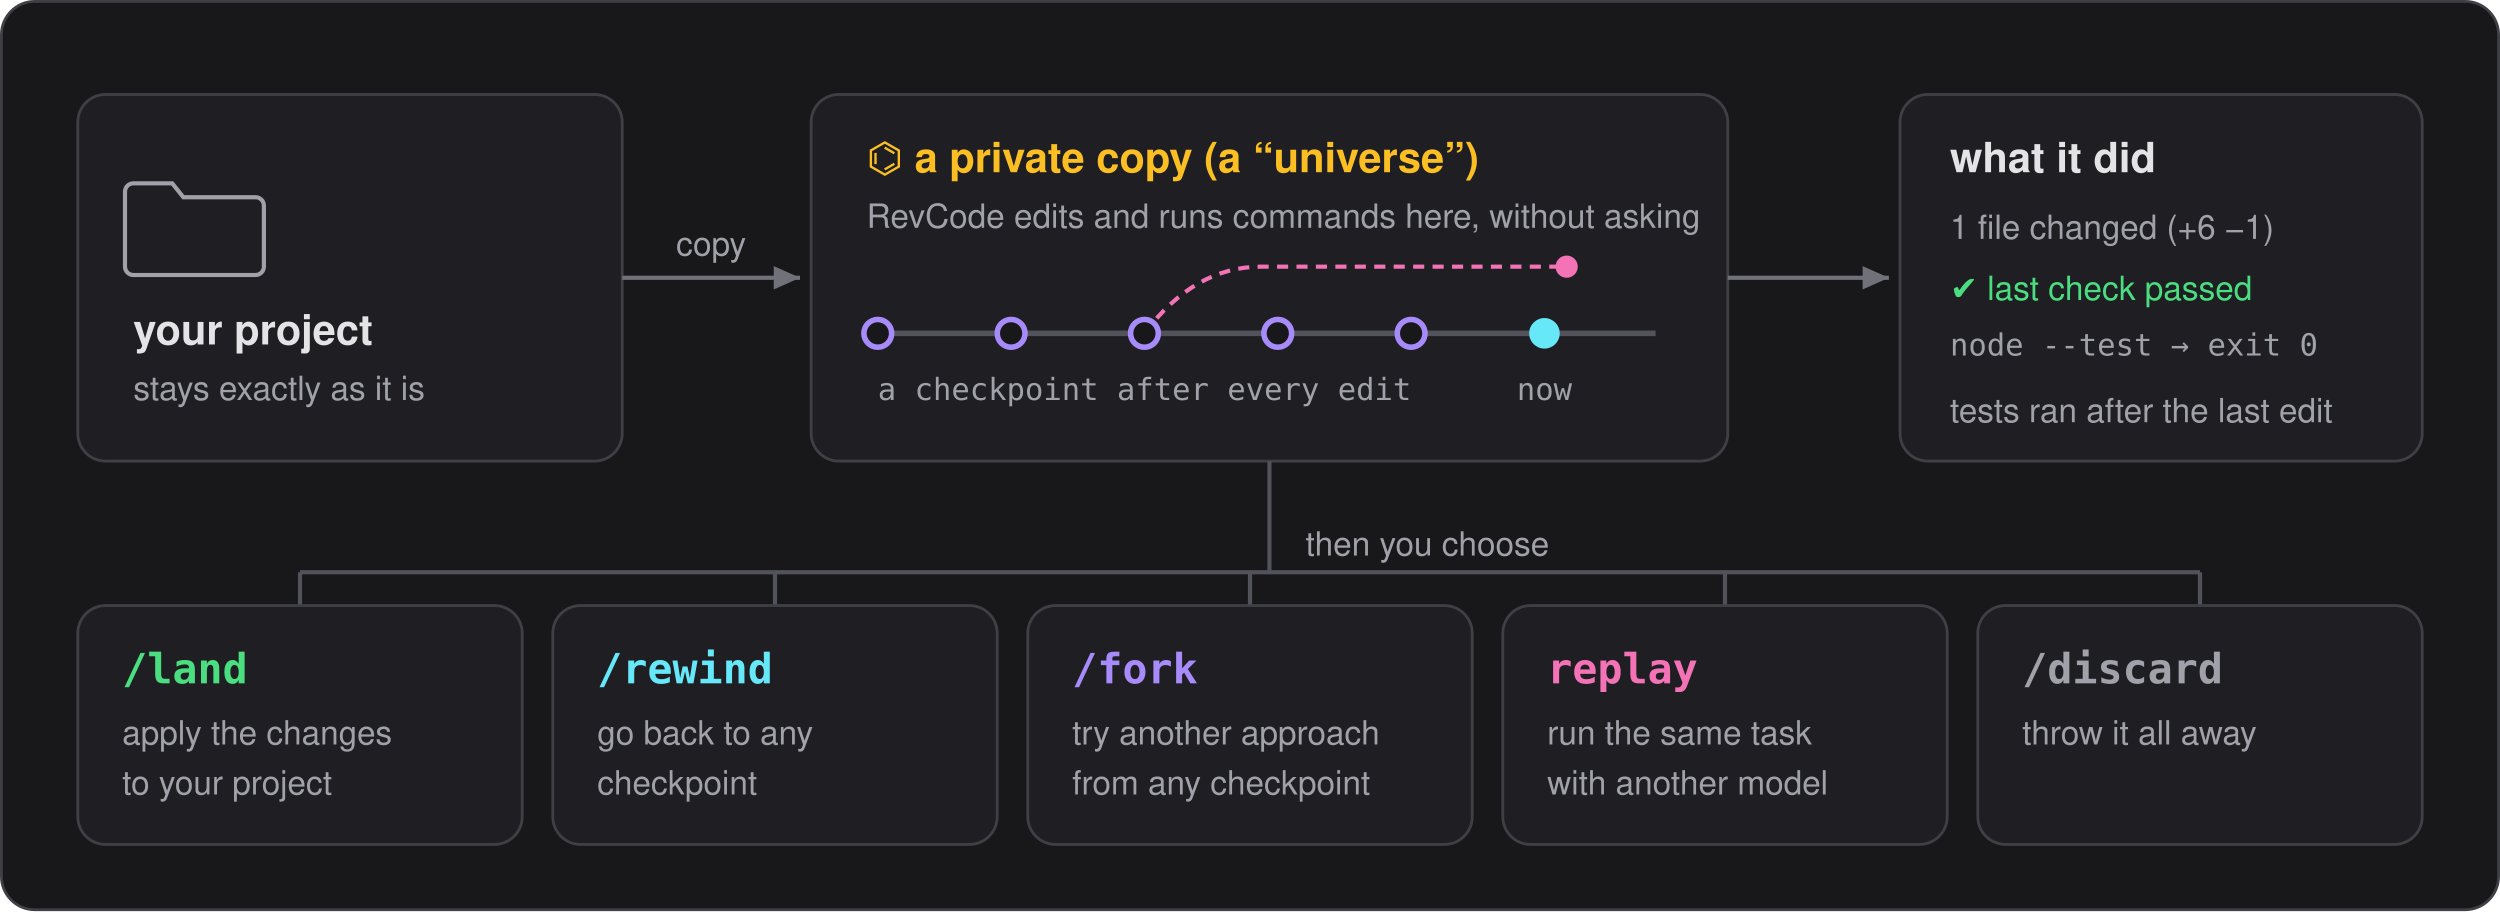
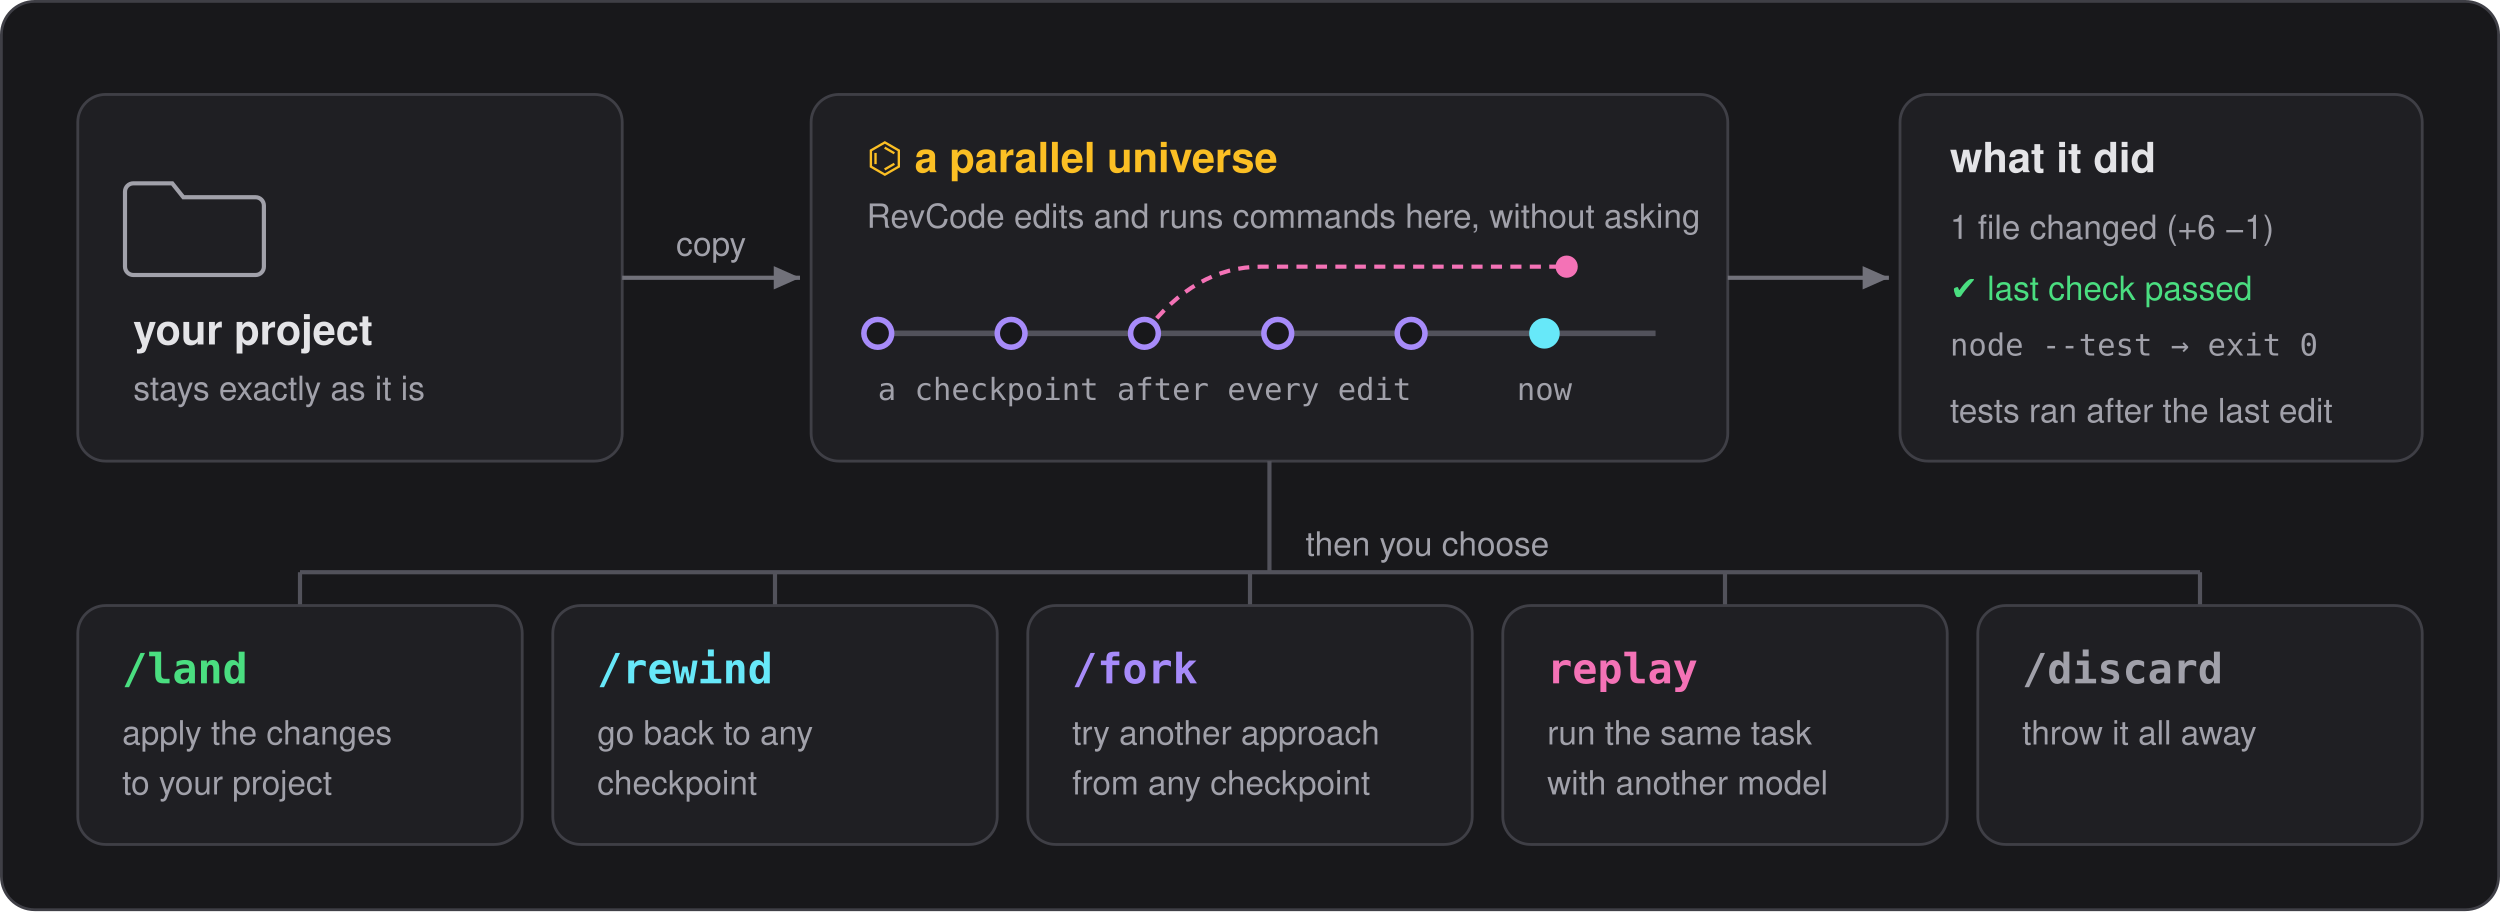
<svg xmlns="http://www.w3.org/2000/svg" width="900" height="328" viewBox="0 0 900 328" role="img" aria-labelledby="t d">
  <defs>
    <marker id="a" viewBox="0 0 10 10" refX="9" refY="5" markerWidth="7" markerHeight="7" orient="auto">
      <path d="M0,1 L9,5 L0,9 z" fill="#71717a" />
    </marker>
  </defs>
  <style>
    text{font-family:-apple-system,BlinkMacSystemFont,"Segoe UI",Helvetica,Arial,sans-serif;fill:#e4e4e7}
    .m{font-family:ui-monospace,SFMono-Regular,"SF Mono",Menlo,Consolas,"DejaVu Sans Mono",monospace}
    .mut{fill:#a1a1aa}.sm{font-size:12px}.h{font-size:15px;font-weight:600}
    .node{fill:#1f1f23;stroke:#3f3f46}
  </style>
  <rect x=".5" y=".5" width="899" height="327" rx="12" fill="#18181b" stroke="#3f3f46" />
  <rect class="node" x="28" y="34" width="196" height="132" rx="10" />
  <path d="M48 66h14l4 5h26a3 3 0 0 1 3 3v22a3 3 0 0 1-3 3H48a3 3 0 0 1-3-3V69a3 3 0 0 1 3-3z" fill="none" stroke="#a1a1aa" stroke-width="1.5" />
  <text class="h" x="48" y="124">your project</text>
  <text class="mut sm" x="48" y="144">stays exactly as it is</text>
  <path d="M224 100h64" stroke="#71717a" stroke-width="1.5" marker-end="url(#a)" />
  <text class="mut sm" x="256" y="92" text-anchor="middle">copy</text>
  <rect class="node" x="292" y="34" width="330" height="132" rx="10" stroke="#fbbf24" />
-   <text class="h" x="312" y="62" style="fill:#fbbf24">⌬ a private copy (a “universe”)</text>
+   <text class="h" x="312" y="62" style="fill:#fbbf24">⌬ a parallel universe</text>
  <text class="mut sm" x="312" y="82">RevCode edits and runs commands here, without asking</text>
  <path d="M316 120H596" stroke="#52525b" stroke-width="2" />
  <path d="M412 120q18-24 42-24h110" fill="none" stroke="#f472b6" stroke-width="1.5" stroke-dasharray="4 3" />
  <circle cx="564" cy="96" r="4" fill="#f472b6" />
  <g fill="#18181b" stroke="#a78bfa" stroke-width="2">
    <circle cx="316" cy="120" r="5" />
    <circle cx="364" cy="120" r="5" />
    <circle cx="412" cy="120" r="5" />
    <circle cx="460" cy="120" r="5" />
    <circle cx="508" cy="120" r="5" />
  </g>
  <circle cx="556" cy="120" r="5.5" fill="#67e8f9" />
  <text class="mut m" x="316" y="144" style="font-size:11px">a checkpoint after every edit</text>
  <text class="mut m" x="556" y="144" text-anchor="middle" style="font-size:11px">now</text>
  <path d="M622 100h58" stroke="#71717a" stroke-width="1.5" marker-end="url(#a)" />
  <rect class="node" x="684" y="34" width="188" height="132" rx="10" />
  <text class="h" x="702" y="62">what it did</text>
  <text class="mut sm" x="702" y="86">1 file changed (+6 −1)</text>
  <text class="sm" x="702" y="108" style="fill:#4ade80">✔ last check passed</text>
  <text class="mut sm m" x="702" y="128" style="font-size:11px">node --test → exit 0</text>
  <text class="mut sm" x="702" y="152">tests ran after the last edit</text>
  <text class="mut sm" x="470" y="200" text-anchor="start">then you choose</text>
  <path d="M457 166v40M108 206H792M108 206v12M279 206v12M450 206v12M621 206v12M792 206v12" fill="none" stroke="#52525b" stroke-width="1.5" />
  <rect class="node" x="28" y="218" width="160" height="86" rx="10" />
  <text class="h m" x="44" y="246" style="fill:#4ade80">/land</text>
  <text class="mut sm" x="44" y="268">apply the changes</text>
  <text class="mut sm" x="44" y="286">to your project</text>
  <rect class="node" x="199" y="218" width="160" height="86" rx="10" />
  <text class="h m" x="215" y="246" style="fill:#67e8f9">/rewind</text>
  <text class="mut sm" x="215" y="268">go back to any</text>
  <text class="mut sm" x="215" y="286">checkpoint</text>
  <rect class="node" x="370" y="218" width="160" height="86" rx="10" />
  <text class="h m" x="386" y="246" style="fill:#a78bfa">/fork</text>
  <text class="mut sm" x="386" y="268">try another approach</text>
  <text class="mut sm" x="386" y="286">from any checkpoint</text>
  <rect class="node" x="541" y="218" width="160" height="86" rx="10" />
  <text class="h m" x="557" y="246" style="fill:#f472b6">replay</text>
  <text class="mut sm" x="557" y="268">run the same task</text>
  <text class="mut sm" x="557" y="286">with another model</text>
  <rect class="node" x="712" y="218" width="160" height="86" rx="10" />
  <text class="h m" x="728" y="246" style="fill:#a1a1aa">/discard</text>
  <text class="mut sm" x="728" y="268">throw it all away</text>
</svg>
